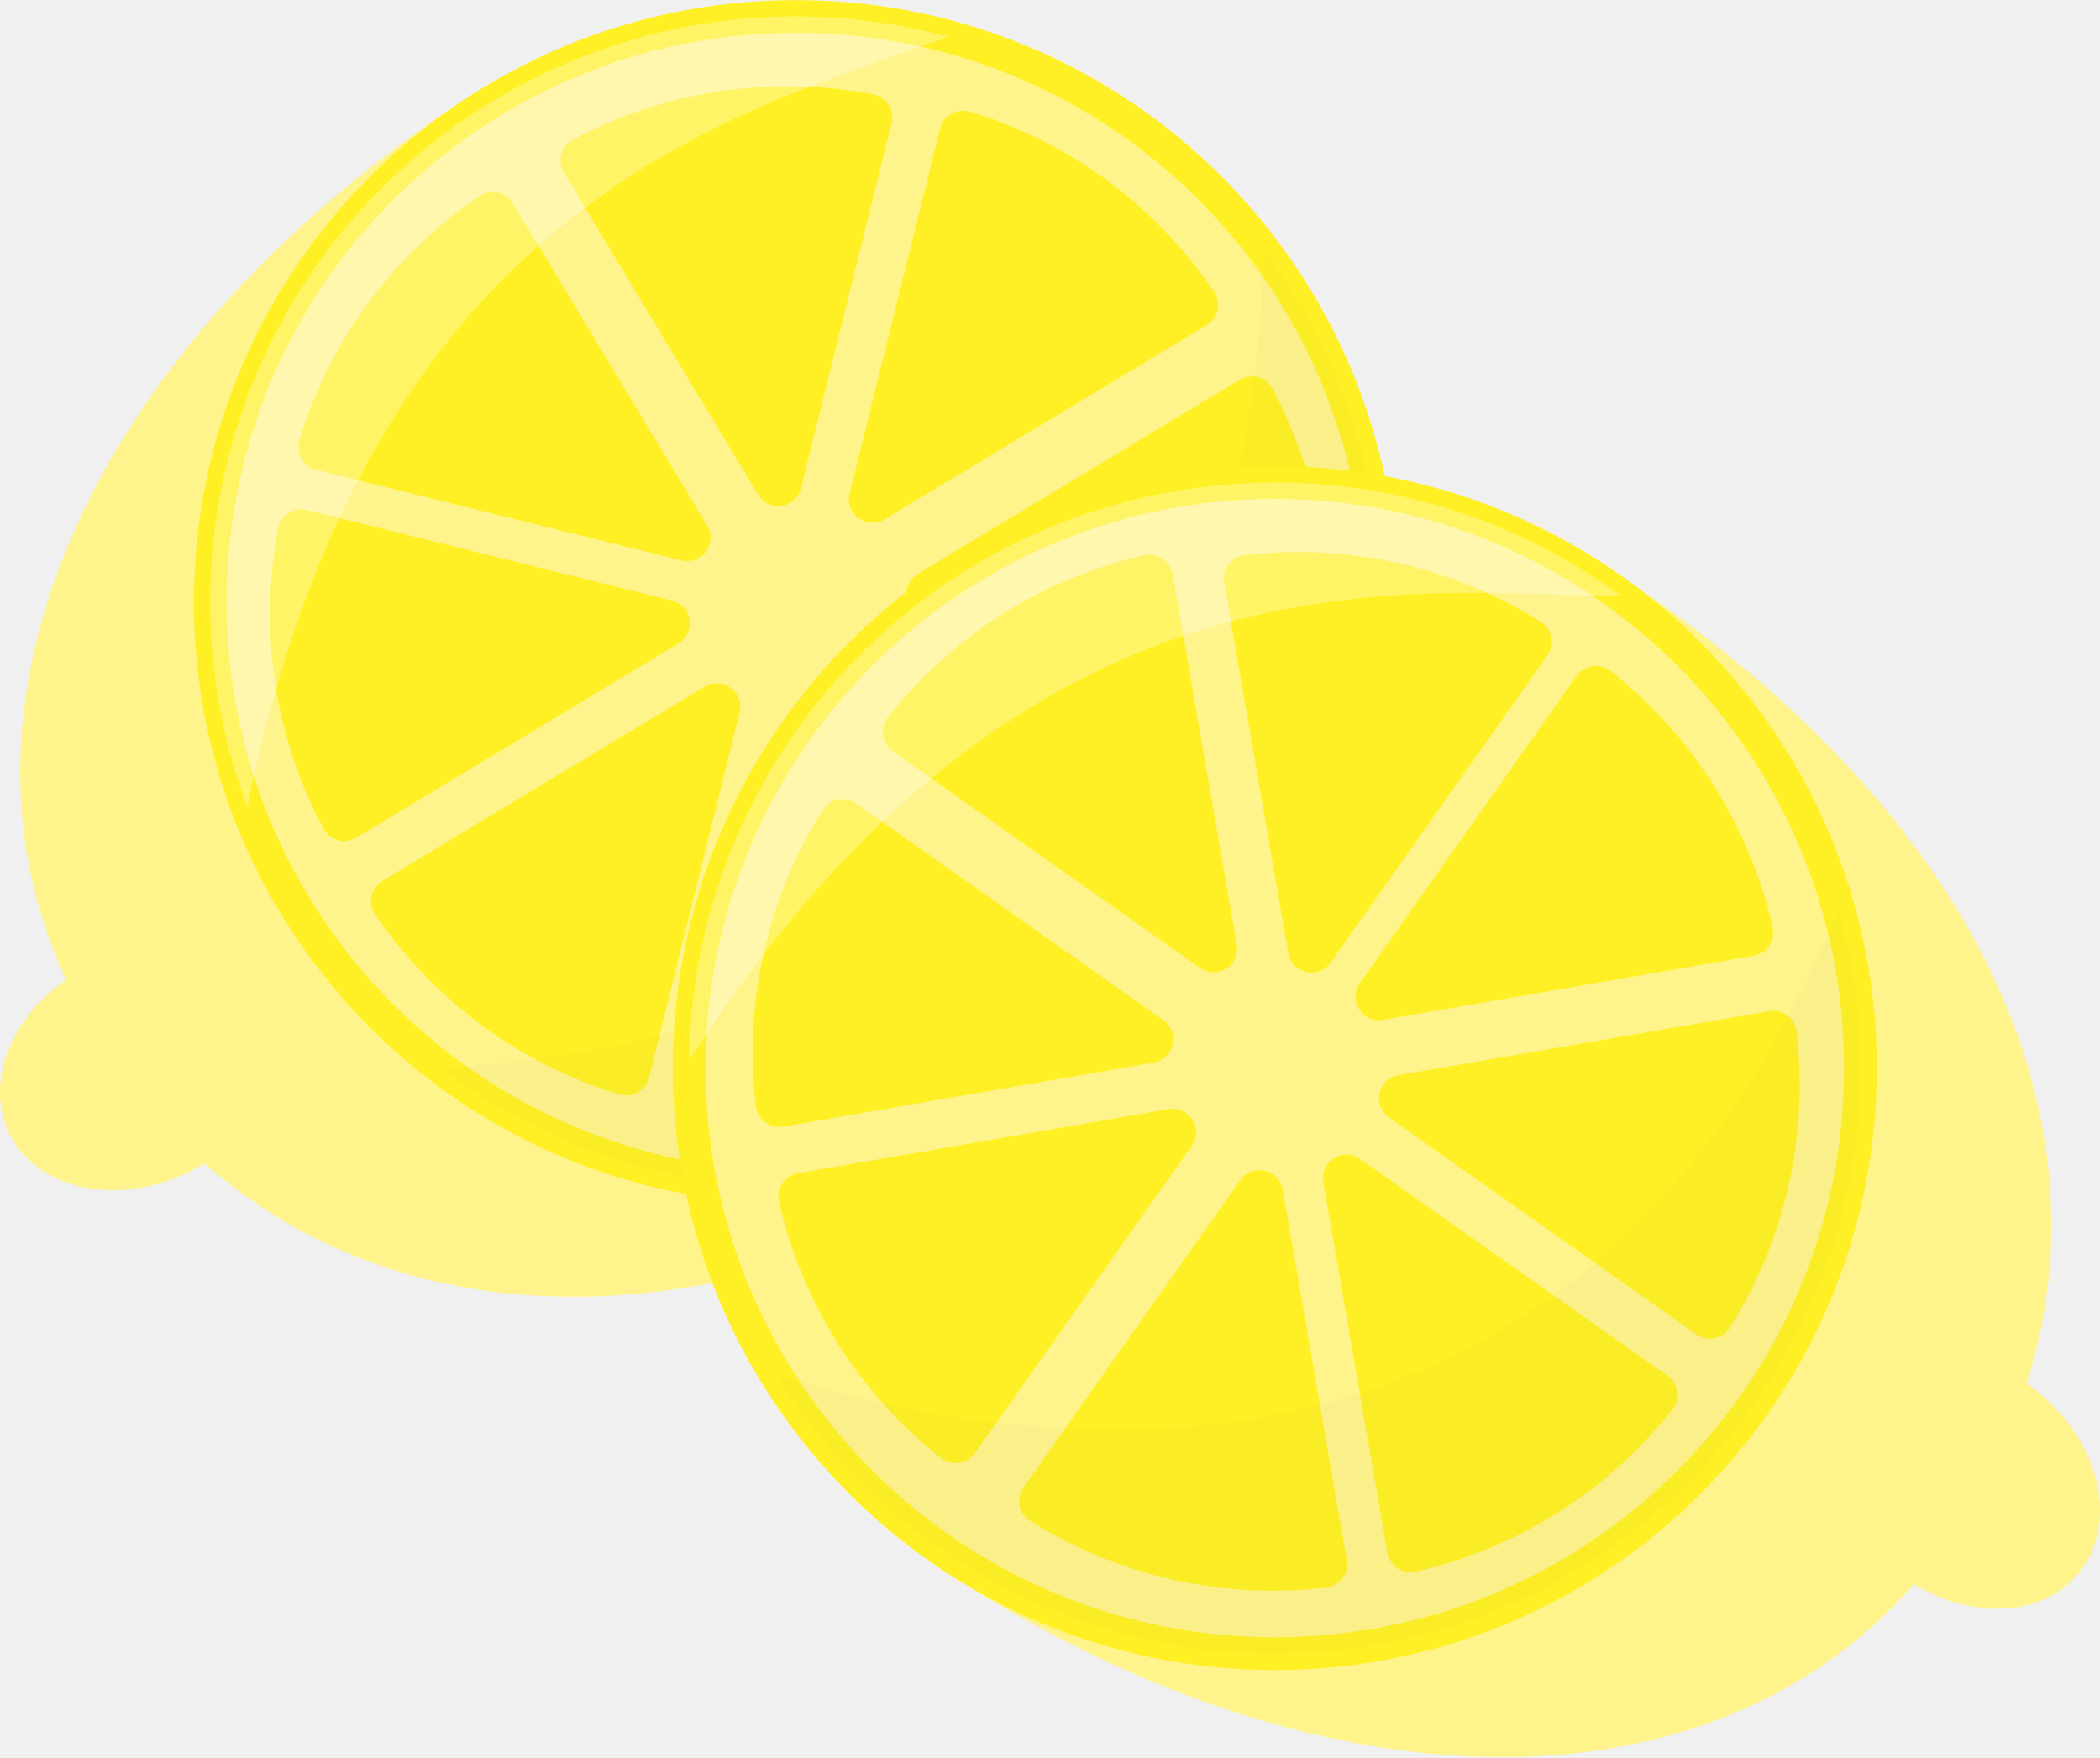
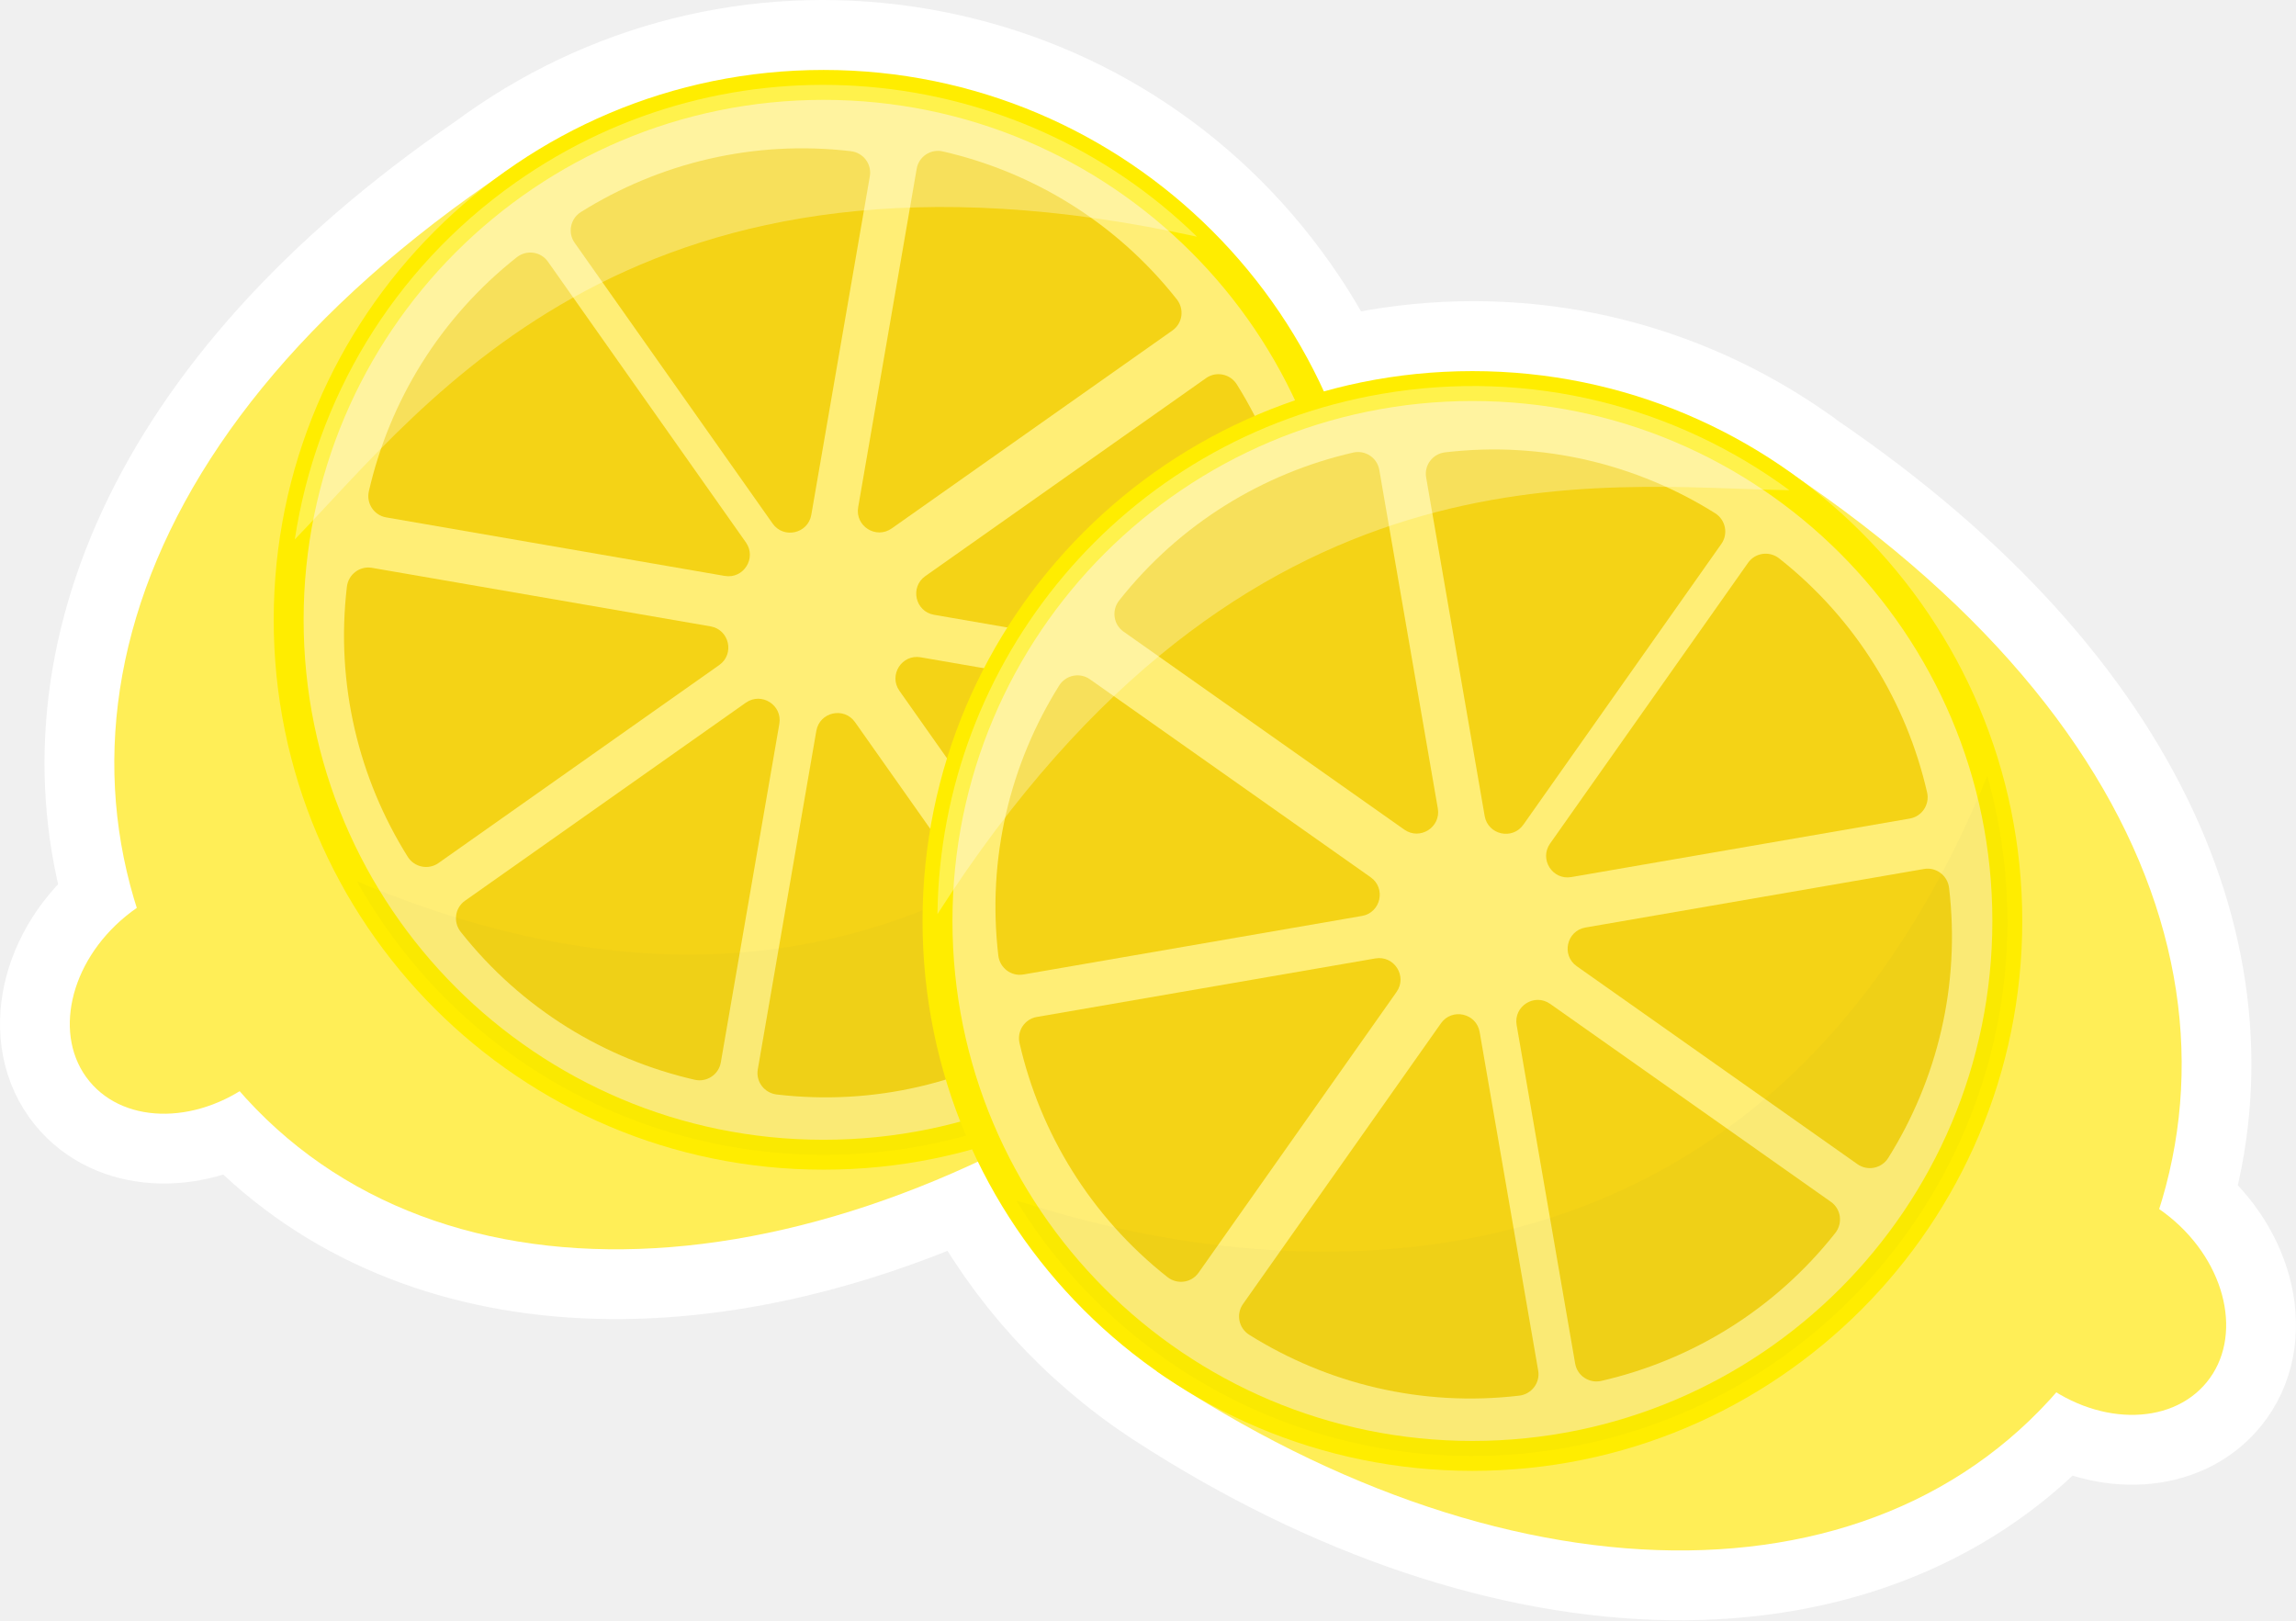
- <svg xmlns="http://www.w3.org/2000/svg" id="Layer_2" data-name="Layer 2" viewBox="0 0 192.35 160.96">
-   <defs>
-     <style>
-       .cls-1 {
-         fill: #fff;
-         opacity: .3;
-       }
- 
-       .cls-2, .cls-3 {
-         fill: #fff38b;
-       }
- 
-       .cls-4 {
-         fill: #fff025;
-       }
- 
-       .cls-5 {
-         fill: #0a223a;
-         opacity: .02;
-       }
- 
-       .cls-3 {
-         stroke: #fff025;
-         stroke-miterlimit: 10;
-         stroke-width: 3px;
-       }
-     </style>
-   </defs>
-   <g id="Lemon">
+ <svg xmlns="http://www.w3.org/2000/svg" id="Layer_2" data-name="Layer 2" viewBox="0 0 230.245 162.48">
+   <g id="White_Line_Items" data-name="White Line Items">
+     <path d="M221.29,138.606c-3.27,4.02-9.69,4.33-15.08,1.01-19.04,21.76-54.82,20.85-88.53-.98-.01,0-.02-.01-.03-.02-.27-.17-.55-.35-.82-.54-.27-.18-.54-.37-.81-.56-.05-.03-.1-.07-.15-.1-7.73-5.45-13.8-12.63-17.81-20.92-29.08,13.56-57.7,11.58-74.03-7.07-5.39,3.31-11.8,2.99-15.08-1.02-3.66-4.48-2.02-11.89,3.68-16.54.36-.29.72-.56,1.09-.82-7.4-23.33,3.1-50.64,35.97-73.14.01-.01.02-.01.02-.01.36-.27.73-.54,1.1-.8,12.03-8.49,26.66-11.78,41.17-9.28,14.51,2.51,27.18,10.52,35.67,22.56,1.99,2.82,3.7,5.79,5.11,8.87,1.8-.5,3.63-.91,5.5-1.23,14.52-2.5,29.14.79,41.17,9.28.27.19.55.38.81.59.03.02.05.04.08.06,33.05,22.53,43.61,49.9,36.2,73.29.38.26.74.54,1.1.83,5.69,4.65,7.34,12.06,3.67,16.54Z" fill="#fff" stroke="#fff" stroke-linecap="round" stroke-linejoin="round" stroke-width="14" />
    <g>
      <g>
-         <ellipse class="cls-2" cx="12.79" cy="97.9" rx="13.32" ry="10.48" transform="translate(-43.07 16.49) rotate(-27.01)" />
-         <path class="cls-2" d="M101.34,102.34c-41.68,26.48-76.53,19-92.98-8.29-16.45-27.29-.7-62.75,35.91-86.05" />
        <g>
-           <circle class="cls-3" cx="72.9" cy="55.15" r="53.64" />
-           <path class="cls-4" d="M62.15,58.94l-29.51,17.79c-1.07.64-2.45.24-3.03-.86-4.62-8.7-5.87-18.37-4.14-27.45.23-1.22,1.44-2,2.64-1.7l33.44,8.29c1.86.46,2.24,2.94.59,3.93Z" />
-           <path class="cls-4" d="M62.41,51.33l-33.44-8.29c-1.21-.3-1.9-1.56-1.54-2.75,2.88-9.42,8.84-17.14,16.48-22.33,1.03-.7,2.43-.4,3.07.66l17.79,29.51c.99,1.64-.5,3.66-2.36,3.2Z" />
-           <path class="cls-4" d="M69.44,45.32l-17.79-29.51c-.64-1.07-.24-2.45.86-3.03,8.7-4.62,18.37-5.87,27.45-4.14,1.22.23,2,1.44,1.7,2.64l-8.29,33.44c-.46,1.86-2.94,2.24-3.93.59Z" />
-           <path class="cls-4" d="M77.82,45.21l8.29-33.44c.3-1.21,1.56-1.9,2.75-1.54,9.42,2.88,17.14,8.84,22.33,16.48.7,1.03.4,2.43-.66,3.07l-29.51,17.79c-1.64.99-3.66-.5-3.2-2.36Z" />
-           <path class="cls-4" d="M84.04,52.58l29.51-17.79c1.07-.64,2.45-.24,3.03.86,4.62,8.7,5.87,18.37,4.14,27.45-.23,1.22-1.44,2-2.64,1.7l-33.44-8.29c-1.86-.46-2.24-2.94-.59-3.93Z" />
-           <path class="cls-4" d="M82.04,60.51l33.44,8.29c1.21.3,1.9,1.56,1.54,2.75-2.88,9.42-8.84,17.14-16.48,22.33-1.03.7-2.43.4-3.07-.66l-17.79-29.51c-.99-1.64.5-3.66,2.36-3.2Z" />
-           <path class="cls-4" d="M76.87,65.4l17.79,29.51c.64,1.07.24,2.45-.86,3.03-8.7,4.62-18.37,5.87-27.45,4.14-1.22-.23-2-1.44-1.7-2.64l8.29-33.44c.46-1.86,2.94-2.24,3.93-.59Z" />
-           <path class="cls-4" d="M67.74,65.26l-8.29,33.44c-.3,1.21-1.56,1.9-2.75,1.54-9.42-2.88-17.14-8.84-22.33-16.48-.7-1.03-.4-2.43.66-3.07l29.51-17.79c1.64-.99,3.66.5,3.2,2.36Z" />
+           <ellipse cx="19.262" cy="99.983" rx="13.316" ry="10.484" transform="translate(-58.924 34.755) rotate(-39.258)" fill="#ffee57" />
+           <path d="M50.835,17.131C9.818,44.634,2.648,79.55,21.009,105.584c18.361,26.035,57.159,25.894,93.223,1.748" fill="#ffee57" />
+           <g>
+             <circle cx="82.588" cy="62.155" r="53.641" fill="#ffee76" stroke="#ffed00" stroke-miterlimit="10" stroke-width="3" />
+             <path d="M74.79,70.468l-28.157,19.856c-1.018.718-1.207,2.143-.435,3.121,6.102,7.729,14.457,12.765,23.462,14.831,1.211.278,2.412-.51,2.623-1.734l5.869-33.948c.327-1.89-1.794-3.231-3.361-2.126Z" fill="#f4d316" />
+             <path d="M81.862,73.289l-5.87,33.951c-.212,1.228.661,2.369,1.899,2.515,9.78,1.15,19.249-1.197,27.077-6.103,1.053-.66,1.345-2.066.629-3.081l-19.855-28.155c-1.105-1.567-3.553-1.016-3.88.874Z" fill="#f4d316" />
+             <path d="M90.195,69.274l19.856,28.157c.718,1.018,2.143,1.207,3.121.435,7.729-6.102,12.765-14.457,14.831-23.462.278-1.211-.51-2.412-1.734-2.623l-33.948-5.869c-1.89-.327-3.231,1.794-2.126,3.361Z" fill="#f4d316" />
+             <path d="M93.665,61.651l33.951,5.87c1.228.212,2.369-.661,2.515-1.899,1.15-9.78-1.197-19.249-6.103-27.077-.66-1.053-2.066-1.345-3.081-.629l-28.155,19.855c-1.567,1.105-1.016,3.553.874,3.88Z" fill="#f4d316" />
+             <path d="M89.42,52.993l28.157-19.856c1.018-.718,1.207-2.143.435-3.121-6.102-7.729-14.457-12.765-23.462-14.831-1.211-.278-2.412.51-2.623,1.734l-5.869,33.948c-.327,1.89,1.794,3.231,3.361,2.126Z" fill="#f4d316" />
+             <path d="M81.358,51.627l5.87-33.951c.212-1.228-.661-2.369-1.899-2.515-9.78-1.15-19.249,1.197-27.077,6.103-1.053.66-1.345,2.066-.629,3.081l19.855,28.155c1.105,1.567,3.553,1.016,3.88-.874Z" fill="#f4d316" />
+             <path d="M74.799,54.391l-19.856-28.157c-.718-1.018-2.143-1.207-3.121-.435-7.729,6.102-12.765,14.457-14.831,23.462-.278,1.211.51,2.412,1.734,2.623l33.948,5.869c1.89.327,3.231-1.794,2.126-3.361Z" fill="#f4d316" />
+             <path d="M71.252,62.812l-33.951-5.87c-1.228-.212-2.369.661-2.515,1.899-1.15,9.78,1.197,19.249,6.103,27.077.66,1.053,2.066,1.345,3.081.629l28.155-19.855c1.567-1.105,1.016-3.553-.874-3.88Z" fill="#f4d316" />
+           </g>
        </g>
+         <path d="M113.501,105.997c18.466-13.028,26.219-35.596,21.263-56.309-1.024.926-29.81,67.831-98.967,38.695.892,1.594,1.88,3.166,2.954,4.689,17.078,24.21,50.543,29.994,74.75,12.925Z" fill="#001d3a" opacity=".02" />
+         <path d="M29.564,54.088c13.282-13.682,34.295-42.667,90.468-30.352C101.89,6.012,73.141,3.178,51.676,18.322c-12.42,8.764-19.996,21.834-22.112,35.766Z" fill="#fff" opacity=".3" />
      </g>
-       <path class="cls-5" d="M100.59,101.09c-19.36,11.66-43.14,9.68-60.11-3.19,1.26-.57,74.09,0,75.25-75.03,1.1,1.46,2.14,2.99,3.1,4.59,15.29,25.38,7.12,58.34-18.25,73.63Z" />
-       <path class="cls-1" d="M86.85,3.36c-17.87,6.65-52.86,14.23-64.19,70.61-8.93-23.74.05-51.2,22.55-64.76C58.23,1.37,73.24-.31,86.85,3.36Z" />
-     </g>
-     <g>
      <g>
-         <ellipse class="cls-2" cx="180.09" cy="135.66" rx="10.48" ry="13.32" transform="translate(-38.92 189.26) rotate(-50.74)" />
-         <path class="cls-2" d="M148.52,52.81c41.02,27.5,48.19,62.42,29.83,88.45-18.36,26.03-57.16,25.89-93.22,1.75" />
        <g>
-           <circle class="cls-3" cx="116.77" cy="97.84" r="53.64" />
-           <path class="cls-4" d="M124.56,106.15l28.16,19.86c1.02.72,1.21,2.14.44,3.12-6.1,7.73-14.46,12.77-23.46,14.83-1.21.28-2.41-.51-2.62-1.73l-5.87-33.95c-.33-1.89,1.79-3.23,3.36-2.13Z" />
-           <path class="cls-4" d="M117.49,108.97l5.87,33.95c.21,1.23-.66,2.37-1.9,2.51-9.78,1.15-19.25-1.2-27.08-6.1-1.05-.66-1.34-2.07-.63-3.08l19.86-28.15c1.11-1.57,3.55-1.02,3.88.87Z" />
-           <path class="cls-4" d="M109.16,104.95l-19.86,28.16c-.72,1.02-2.14,1.21-3.12.44-7.73-6.1-12.77-14.46-14.83-23.46-.28-1.21.51-2.41,1.73-2.62l33.95-5.87c1.89-.33,3.23,1.79,2.13,3.36Z" />
-           <path class="cls-4" d="M105.69,97.33l-33.95,5.87c-1.23.21-2.37-.66-2.51-1.9-1.15-9.78,1.2-19.25,6.1-27.08.66-1.05,2.07-1.34,3.08-.63l28.15,19.86c1.57,1.11,1.02,3.55-.87,3.88Z" />
-           <path class="cls-4" d="M109.93,88.67l-28.16-19.86c-1.02-.72-1.21-2.14-.44-3.12,6.1-7.73,14.46-12.77,23.46-14.83,1.21-.28,2.41.51,2.62,1.73l5.87,33.95c.33,1.89-1.79,3.23-3.36,2.13Z" />
-           <path class="cls-4" d="M118,87.31l-5.87-33.95c-.21-1.23.66-2.37,1.9-2.51,9.78-1.15,19.25,1.2,27.08,6.1,1.05.66,1.34,2.07.63,3.08l-19.86,28.15c-1.11,1.57-3.55,1.02-3.88-.87Z" />
-           <path class="cls-4" d="M124.55,90.07l19.86-28.16c.72-1.02,2.14-1.21,3.12-.44,7.73,6.1,12.77,14.46,14.83,23.46.28,1.21-.51,2.41-1.73,2.62l-33.95,5.87c-1.89.33-3.23-1.79-2.13-3.36Z" />
-           <path class="cls-4" d="M128.1,98.49l33.95-5.87c1.23-.21,2.37.66,2.51,1.9,1.15,9.78-1.2,19.25-6.1,27.08-.66,1.05-2.07,1.34-3.08.63l-28.15-19.86c-1.57-1.11-1.02-3.55.87-3.88Z" />
+           <ellipse cx="210.981" cy="130.183" rx="10.484" ry="13.316" transform="translate(-23.332 211.164) rotate(-50.742)" fill="#ffee57" />
+           <path d="M179.408,47.33c41.017,27.503,48.187,62.419,29.826,88.453-18.361,26.035-57.159,25.894-93.223,1.748" fill="#ffee57" />
+           <g>
+             <circle cx="147.654" cy="92.355" r="53.641" fill="#ffee76" stroke="#ffed00" stroke-miterlimit="10" stroke-width="3" />
+             <path d="M155.452,100.667l28.157,19.856c1.018.718,1.207,2.143.435,3.121-6.102,7.729-14.457,12.765-23.462,14.831-1.211.278-2.412-.51-2.623-1.734l-5.869-33.948c-.327-1.89,1.794-3.231,3.361-2.126Z" fill="#f4d316" />
+             <path d="M148.381,103.489l5.87,33.951c.212,1.228-.661,2.369-1.899,2.515-9.78,1.15-19.249-1.197-27.077-6.103-1.053-.66-1.345-2.066-.629-3.081l19.855-28.155c1.105-1.567,3.553-1.016,3.88.874Z" fill="#f4d316" />
+             <path d="M140.048,99.473l-19.856,28.157c-.718,1.018-2.143,1.207-3.121.435-7.729-6.102-12.765-14.457-14.831-23.462-.278-1.211.51-2.412,1.734-2.623l33.948-5.869c1.89-.327,3.231,1.794,2.126,3.361Z" fill="#f4d316" />
+             <path d="M136.578,91.851l-33.951,5.87c-1.228.212-2.369-.661-2.515-1.899-1.15-9.78,1.197-19.249,6.103-27.077.66-1.053,2.066-1.345,3.081-.629l28.155,19.855c1.567,1.105,1.016,3.553-.874,3.88Z" fill="#f4d316" />
+             <path d="M140.823,83.192l-28.157-19.856c-1.018-.718-1.207-2.143-.435-3.121,6.102-7.729,14.457-12.765,23.462-14.831,1.211-.278,2.412.51,2.623,1.734l5.869,33.948c.327,1.89-1.794,3.231-3.361,2.126Z" fill="#f4d316" />
+             <path d="M148.884,81.826l-5.87-33.951c-.212-1.228.661-2.369,1.899-2.515,9.78-1.15,19.249,1.197,27.077,6.103,1.053.66,1.345,2.066.629,3.081l-19.855,28.155c-1.105,1.567-3.553,1.016-3.88-.874Z" fill="#f4d316" />
+             <path d="M155.443,84.591l19.856-28.157c.718-1.018,2.143-1.207,3.121-.435,7.729,6.102,12.765,14.457,14.831,23.462.278,1.211-.51,2.412-1.734,2.623l-33.948,5.869c-1.89.327-3.231-1.794-2.126-3.361Z" fill="#f4d316" />
+             <path d="M158.99,93.011l33.951-5.87c1.228-.212,2.369.661,2.515,1.899,1.15,9.78-1.197,19.249-6.103,27.077-.66,1.053-2.066,1.345-3.081.629l-28.155-19.855c-1.567-1.105-1.016-3.553.874-3.88Z" fill="#f4d316" />
+           </g>
        </g>
+         <path d="M156.795,145.214c-22.269,3.845-43.71-6.631-54.852-24.781,1.379-.07,69.043,26.885,97.342-42.619.497,1.758.91,3.568,1.227,5.405,5.043,29.196-14.53,56.948-43.717,61.995Z" fill="#001d3a" opacity=".02" />
+         <path d="M179.442,49.157c-19.066-.282-54.42-5.92-85.433,42.509.296-25.361,18.621-47.694,44.507-52.163,14.979-2.586,29.578,1.299,40.926,9.655Z" fill="#fff" opacity=".3" />
      </g>
-       <path class="cls-5" d="M125.91,150.69c-22.27,3.84-43.71-6.63-54.85-24.78,1.38-.07,69.04,26.89,97.34-42.62.5,1.76.91,3.57,1.23,5.4,5.04,29.2-14.53,56.95-43.72,62Z" />
-       <path class="cls-1" d="M148.55,54.64c-19.07-.28-54.42-5.92-85.43,42.51.3-25.36,18.62-47.69,44.51-52.16,14.98-2.59,29.58,1.3,40.93,9.65Z" />
    </g>
  </g>
</svg>
